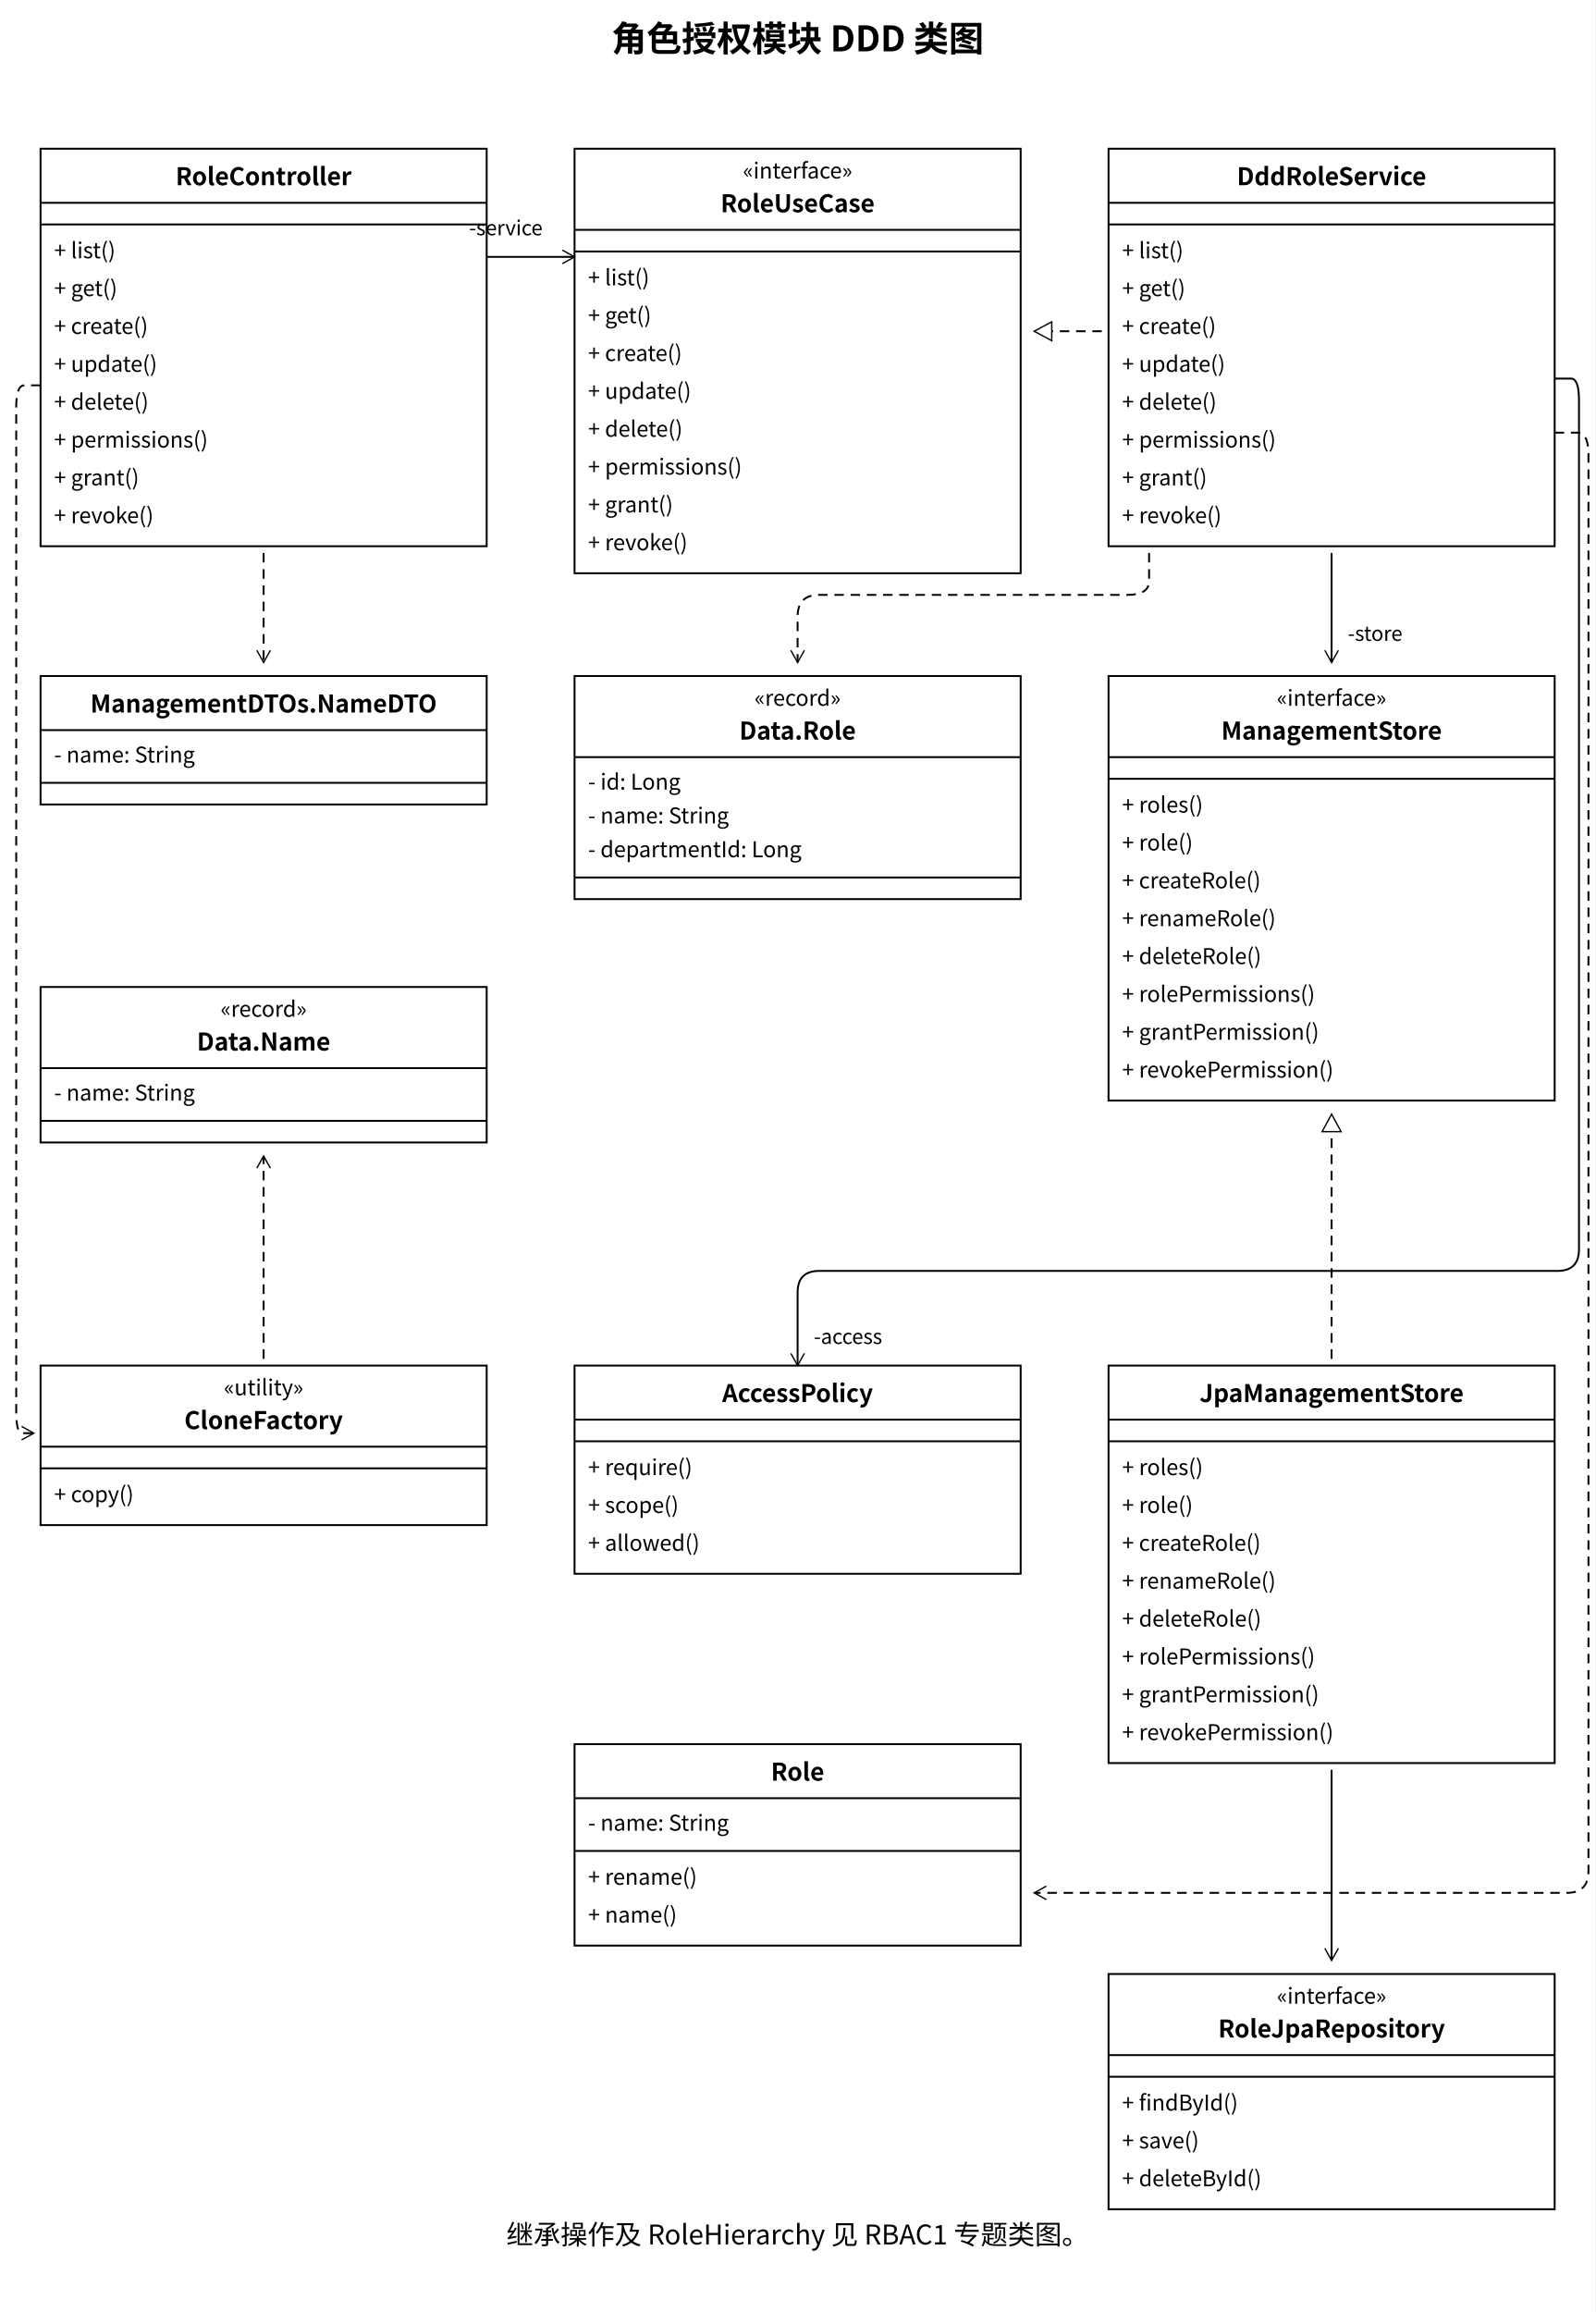
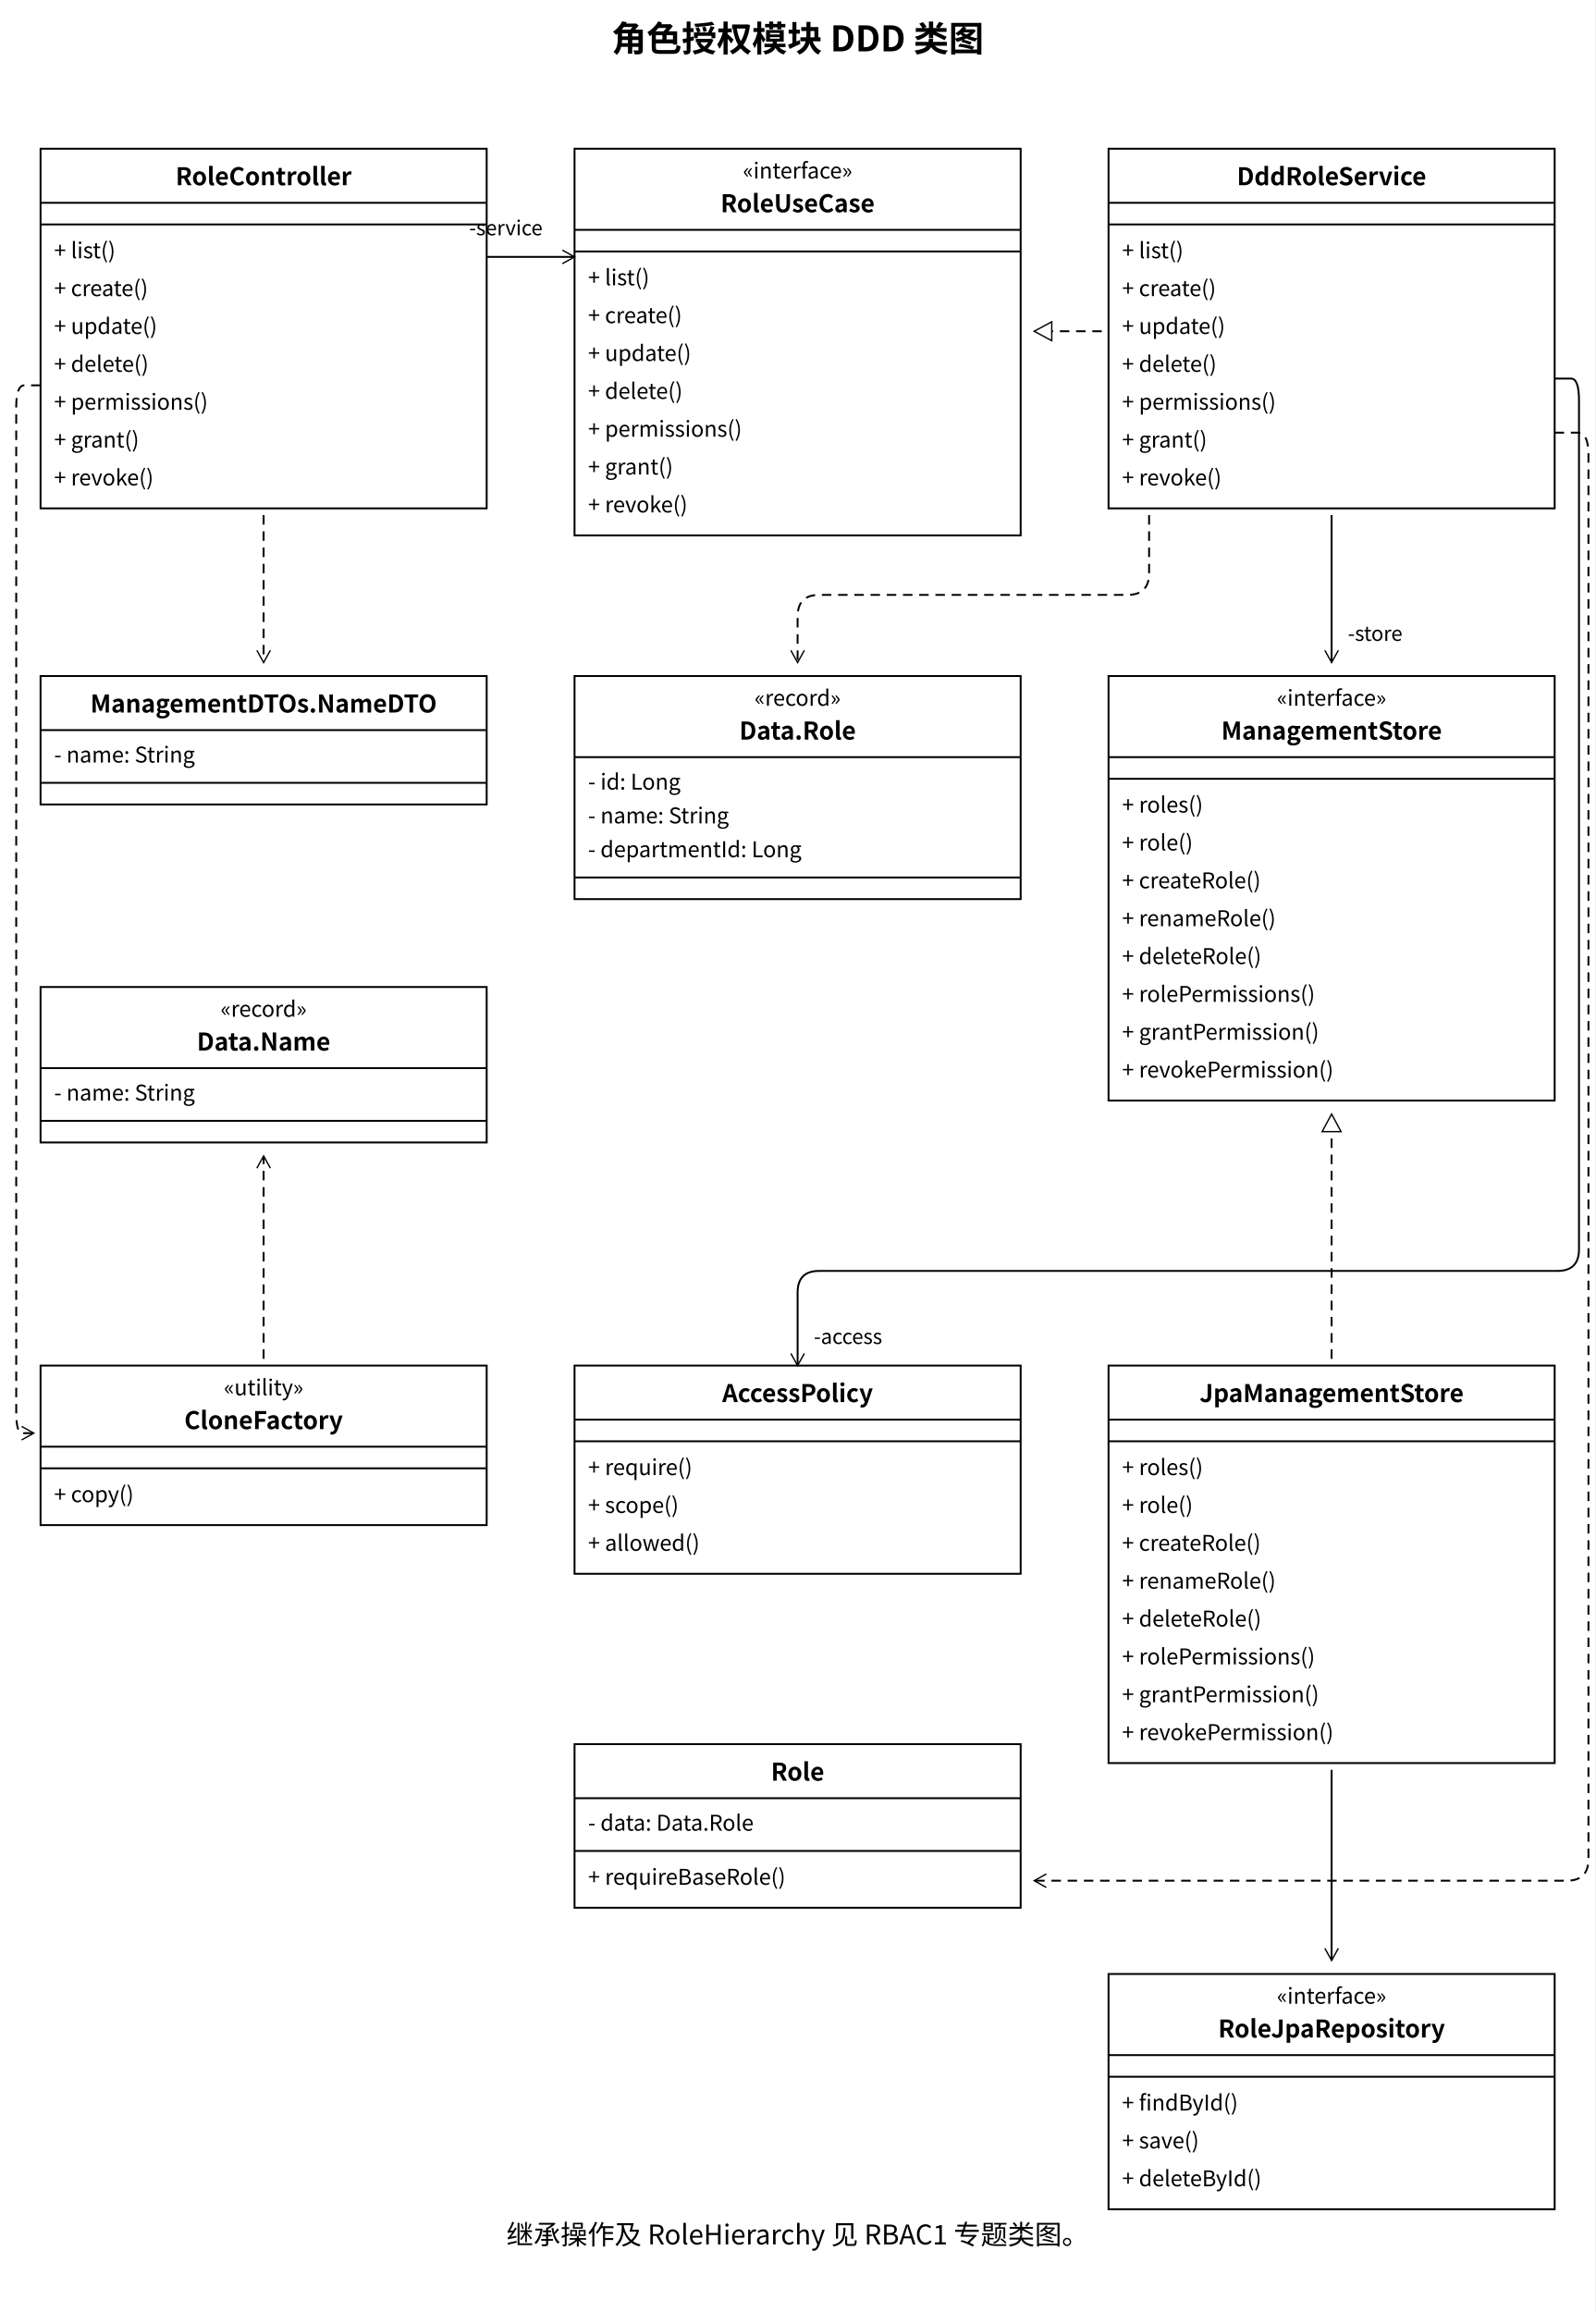
<svg xmlns="http://www.w3.org/2000/svg" width="1180" height="1710" viewBox="0 0 1180 1710">
  <style>text{font-family:'PingFang SC','Microsoft YaHei','Noto Sans CJK SC',system-ui,sans-serif;fill:black}</style>
  <defs>
    <marker id="open" markerWidth="12" markerHeight="12" refX="10" refY="6" orient="auto" markerUnits="userSpaceOnUse">
      <path d="M1,1 L10,6 L1,11" fill="none" stroke="black" />
    </marker>
    <marker id="filled" markerWidth="12" markerHeight="12" refX="10" refY="6" orient="auto" markerUnits="userSpaceOnUse">
      <path d="M1,1 L10,6 L1,11 Z" fill="black" />
    </marker>
    <marker id="triangle" markerWidth="16" markerHeight="16" refX="14" refY="8" orient="auto" markerUnits="userSpaceOnUse">
      <path d="M1,1 L14,8 L1,15 Z" fill="white" stroke="black" />
    </marker>
  </defs>
  <rect width="100%" height="100%" fill="white" />
  <text x="590.0" y="38" font-size="26" text-anchor="middle" font-weight="600">角色授权模块 DDD 类图</text>
-   <rect x="30" y="110" width="330" height="294" rx="0" fill="white" stroke="black" stroke-width="1.4" />
+   <rect x="30" y="110" width="330" height="266" rx="0" fill="white" stroke="black" stroke-width="1.4" />
  <text x="195.0" y="137" font-size="18" text-anchor="middle" font-weight="600">RoleController</text>
  <path d="M 30,150 L 360,150" fill="none" stroke="black" stroke-width="1.4" />
  <path d="M 30,166 L 360,166" fill="none" stroke="black" stroke-width="1.4" />
  <text x="40" y="191" font-size="16" text-anchor="start" font-weight="400">+ list()</text>
-   <text x="40" y="219" font-size="16" text-anchor="start" font-weight="400">+ get()</text>
-   <text x="40" y="247" font-size="16" text-anchor="start" font-weight="400">+ create()</text>
-   <text x="40" y="275" font-size="16" text-anchor="start" font-weight="400">+ update()</text>
-   <text x="40" y="303" font-size="16" text-anchor="start" font-weight="400">+ delete()</text>
-   <text x="40" y="331" font-size="16" text-anchor="start" font-weight="400">+ permissions()</text>
-   <text x="40" y="359" font-size="16" text-anchor="start" font-weight="400">+ grant()</text>
-   <text x="40" y="387" font-size="16" text-anchor="start" font-weight="400">+ revoke()</text>
-   <rect x="425" y="110" width="330" height="314" rx="0" fill="white" stroke="black" stroke-width="1.4" />
+   <text x="40" y="219" font-size="16" text-anchor="start" font-weight="400">+ create()</text>
+   <text x="40" y="247" font-size="16" text-anchor="start" font-weight="400">+ update()</text>
+   <text x="40" y="275" font-size="16" text-anchor="start" font-weight="400">+ delete()</text>
+   <text x="40" y="303" font-size="16" text-anchor="start" font-weight="400">+ permissions()</text>
+   <text x="40" y="331" font-size="16" text-anchor="start" font-weight="400">+ grant()</text>
+   <text x="40" y="359" font-size="16" text-anchor="start" font-weight="400">+ revoke()</text>
+   <rect x="425" y="110" width="330" height="286" rx="0" fill="white" stroke="black" stroke-width="1.4" />
  <text x="590.0" y="132" font-size="16" text-anchor="middle" font-weight="400">«interface»</text>
  <text x="590.0" y="157" font-size="18" text-anchor="middle" font-weight="600">RoleUseCase</text>
  <path d="M 425,170 L 755,170" fill="none" stroke="black" stroke-width="1.4" />
  <path d="M 425,186 L 755,186" fill="none" stroke="black" stroke-width="1.4" />
  <text x="435" y="211" font-size="16" text-anchor="start" font-weight="400">+ list()</text>
-   <text x="435" y="239" font-size="16" text-anchor="start" font-weight="400">+ get()</text>
-   <text x="435" y="267" font-size="16" text-anchor="start" font-weight="400">+ create()</text>
-   <text x="435" y="295" font-size="16" text-anchor="start" font-weight="400">+ update()</text>
-   <text x="435" y="323" font-size="16" text-anchor="start" font-weight="400">+ delete()</text>
-   <text x="435" y="351" font-size="16" text-anchor="start" font-weight="400">+ permissions()</text>
-   <text x="435" y="379" font-size="16" text-anchor="start" font-weight="400">+ grant()</text>
-   <text x="435" y="407" font-size="16" text-anchor="start" font-weight="400">+ revoke()</text>
-   <rect x="820" y="110" width="330" height="294" rx="0" fill="white" stroke="black" stroke-width="1.4" />
+   <text x="435" y="239" font-size="16" text-anchor="start" font-weight="400">+ create()</text>
+   <text x="435" y="267" font-size="16" text-anchor="start" font-weight="400">+ update()</text>
+   <text x="435" y="295" font-size="16" text-anchor="start" font-weight="400">+ delete()</text>
+   <text x="435" y="323" font-size="16" text-anchor="start" font-weight="400">+ permissions()</text>
+   <text x="435" y="351" font-size="16" text-anchor="start" font-weight="400">+ grant()</text>
+   <text x="435" y="379" font-size="16" text-anchor="start" font-weight="400">+ revoke()</text>
+   <rect x="820" y="110" width="330" height="266" rx="0" fill="white" stroke="black" stroke-width="1.4" />
  <text x="985.0" y="137" font-size="18" text-anchor="middle" font-weight="600">DddRoleService</text>
  <path d="M 820,150 L 1150,150" fill="none" stroke="black" stroke-width="1.4" />
  <path d="M 820,166 L 1150,166" fill="none" stroke="black" stroke-width="1.4" />
  <text x="830" y="191" font-size="16" text-anchor="start" font-weight="400">+ list()</text>
-   <text x="830" y="219" font-size="16" text-anchor="start" font-weight="400">+ get()</text>
-   <text x="830" y="247" font-size="16" text-anchor="start" font-weight="400">+ create()</text>
-   <text x="830" y="275" font-size="16" text-anchor="start" font-weight="400">+ update()</text>
-   <text x="830" y="303" font-size="16" text-anchor="start" font-weight="400">+ delete()</text>
-   <text x="830" y="331" font-size="16" text-anchor="start" font-weight="400">+ permissions()</text>
-   <text x="830" y="359" font-size="16" text-anchor="start" font-weight="400">+ grant()</text>
-   <text x="830" y="387" font-size="16" text-anchor="start" font-weight="400">+ revoke()</text>
+   <text x="830" y="219" font-size="16" text-anchor="start" font-weight="400">+ create()</text>
+   <text x="830" y="247" font-size="16" text-anchor="start" font-weight="400">+ update()</text>
+   <text x="830" y="275" font-size="16" text-anchor="start" font-weight="400">+ delete()</text>
+   <text x="830" y="303" font-size="16" text-anchor="start" font-weight="400">+ permissions()</text>
+   <text x="830" y="331" font-size="16" text-anchor="start" font-weight="400">+ grant()</text>
+   <text x="830" y="359" font-size="16" text-anchor="start" font-weight="400">+ revoke()</text>
  <path d="M 360,190 L 425,190" fill="none" stroke="black" stroke-width="1.4" marker-end="url(#open)" />
  <text x="347" y="174" font-size="15" text-anchor="start" font-weight="400">-service</text>
  <path d="M 815,245 L 765,245" fill="none" stroke="black" stroke-width="1.4" stroke-dasharray="7 5" marker-end="url(#triangle)" />
  <rect x="30" y="500" width="330" height="95" rx="0" fill="white" stroke="black" stroke-width="1.4" />
  <text x="195.0" y="527" font-size="18" text-anchor="middle" font-weight="600">ManagementDTOs.NameDTO</text>
  <path d="M 30,540 L 360,540" fill="none" stroke="black" stroke-width="1.4" />
  <text x="40" y="564" font-size="16" text-anchor="start" font-weight="400">- name: String</text>
  <path d="M 30,579 L 360,579" fill="none" stroke="black" stroke-width="1.4" />
  <rect x="425" y="500" width="330" height="165" rx="0" fill="white" stroke="black" stroke-width="1.4" />
  <text x="590.0" y="522" font-size="16" text-anchor="middle" font-weight="400">«record»</text>
  <text x="590.0" y="547" font-size="18" text-anchor="middle" font-weight="600">Data.Role</text>
  <path d="M 425,560 L 755,560" fill="none" stroke="black" stroke-width="1.4" />
  <text x="435" y="584" font-size="16" text-anchor="start" font-weight="400">- id: Long</text>
  <text x="435" y="609" font-size="16" text-anchor="start" font-weight="400">- name: String</text>
  <text x="435" y="634" font-size="16" text-anchor="start" font-weight="400">- departmentId: Long</text>
  <path d="M 425,649 L 755,649" fill="none" stroke="black" stroke-width="1.4" />
  <rect x="820" y="500" width="330" height="314" rx="0" fill="white" stroke="black" stroke-width="1.4" />
  <text x="985.0" y="522" font-size="16" text-anchor="middle" font-weight="400">«interface»</text>
  <text x="985.0" y="547" font-size="18" text-anchor="middle" font-weight="600">ManagementStore</text>
  <path d="M 820,560 L 1150,560" fill="none" stroke="black" stroke-width="1.4" />
  <path d="M 820,576 L 1150,576" fill="none" stroke="black" stroke-width="1.4" />
  <text x="830" y="601" font-size="16" text-anchor="start" font-weight="400">+ roles()</text>
  <text x="830" y="629" font-size="16" text-anchor="start" font-weight="400">+ role()</text>
  <text x="830" y="657" font-size="16" text-anchor="start" font-weight="400">+ createRole()</text>
  <text x="830" y="685" font-size="16" text-anchor="start" font-weight="400">+ renameRole()</text>
  <text x="830" y="713" font-size="16" text-anchor="start" font-weight="400">+ deleteRole()</text>
  <text x="830" y="741" font-size="16" text-anchor="start" font-weight="400">+ rolePermissions()</text>
  <text x="830" y="769" font-size="16" text-anchor="start" font-weight="400">+ grantPermission()</text>
  <text x="830" y="797" font-size="16" text-anchor="start" font-weight="400">+ revokePermission()</text>
-   <path d="M 850,409 L 850.0,429.667 Q 850,440 834.0,440.0 L 606.0,440.0 Q 590,440 590.0,456.0 L 590,490" fill="none" stroke="black" stroke-width="1.4" stroke-dasharray="7 5" marker-end="url(#open)" />
-   <path d="M 985,409 L 985,490" fill="none" stroke="black" stroke-width="1.4" marker-end="url(#open)" />
+   <path d="M 850,381 L 850.0,424.0 Q 850,440 834.0,440.0 L 606.0,440.0 Q 590,440 590.0,456.0 L 590,490" fill="none" stroke="black" stroke-width="1.4" stroke-dasharray="7 5" marker-end="url(#open)" />
+   <path d="M 985,381 L 985,490" fill="none" stroke="black" stroke-width="1.4" marker-end="url(#open)" />
  <text x="997" y="474" font-size="15" text-anchor="start" font-weight="400">-store</text>
  <rect x="30" y="730" width="330" height="115" rx="0" fill="white" stroke="black" stroke-width="1.4" />
  <text x="195.0" y="752" font-size="16" text-anchor="middle" font-weight="400">«record»</text>
  <text x="195.0" y="777" font-size="18" text-anchor="middle" font-weight="600">Data.Name</text>
  <path d="M 30,790 L 360,790" fill="none" stroke="black" stroke-width="1.4" />
  <text x="40" y="814" font-size="16" text-anchor="start" font-weight="400">- name: String</text>
  <path d="M 30,829 L 360,829" fill="none" stroke="black" stroke-width="1.4" />
  <rect x="30" y="1010" width="330" height="118" rx="0" fill="white" stroke="black" stroke-width="1.4" />
  <text x="195.0" y="1032" font-size="16" text-anchor="middle" font-weight="400">«utility»</text>
  <text x="195.0" y="1057" font-size="18" text-anchor="middle" font-weight="600">CloneFactory</text>
  <path d="M 30,1070 L 360,1070" fill="none" stroke="black" stroke-width="1.4" />
  <path d="M 30,1086 L 360,1086" fill="none" stroke="black" stroke-width="1.4" />
  <text x="40" y="1111" font-size="16" text-anchor="start" font-weight="400">+ copy()</text>
+   <path d="M 30,285 L 18.0,285.0 Q 12,285 12.0,301.0 L 12.0,1044.0 Q 12,1060 16.333,1060.0 L 25,1060" fill="none" stroke="black" stroke-width="1.4" stroke-dasharray="7 5" marker-end="url(#open)" />
+   <path d="M 195,1005 L 195,855" fill="none" stroke="black" stroke-width="1.4" stroke-dasharray="7 5" marker-end="url(#open)" />
  <rect x="425" y="1010" width="330" height="154" rx="0" fill="white" stroke="black" stroke-width="1.4" />
  <text x="590.0" y="1037" font-size="18" text-anchor="middle" font-weight="600">AccessPolicy</text>
  <path d="M 425,1050 L 755,1050" fill="none" stroke="black" stroke-width="1.4" />
  <path d="M 425,1066 L 755,1066" fill="none" stroke="black" stroke-width="1.4" />
  <text x="435" y="1091" font-size="16" text-anchor="start" font-weight="400">+ require()</text>
  <text x="435" y="1119" font-size="16" text-anchor="start" font-weight="400">+ scope()</text>
  <text x="435" y="1147" font-size="16" text-anchor="start" font-weight="400">+ allowed()</text>
  <rect x="820" y="1010" width="330" height="294" rx="0" fill="white" stroke="black" stroke-width="1.4" />
  <text x="985.0" y="1037" font-size="18" text-anchor="middle" font-weight="600">JpaManagementStore</text>
  <path d="M 820,1050 L 1150,1050" fill="none" stroke="black" stroke-width="1.4" />
  <path d="M 820,1066 L 1150,1066" fill="none" stroke="black" stroke-width="1.4" />
  <text x="830" y="1091" font-size="16" text-anchor="start" font-weight="400">+ roles()</text>
  <text x="830" y="1119" font-size="16" text-anchor="start" font-weight="400">+ role()</text>
  <text x="830" y="1147" font-size="16" text-anchor="start" font-weight="400">+ createRole()</text>
  <text x="830" y="1175" font-size="16" text-anchor="start" font-weight="400">+ renameRole()</text>
  <text x="830" y="1203" font-size="16" text-anchor="start" font-weight="400">+ deleteRole()</text>
  <text x="830" y="1231" font-size="16" text-anchor="start" font-weight="400">+ rolePermissions()</text>
  <text x="830" y="1259" font-size="16" text-anchor="start" font-weight="400">+ grantPermission()</text>
  <text x="830" y="1287" font-size="16" text-anchor="start" font-weight="400">+ revokePermission()</text>
  <path d="M 985,1005 L 985,824" fill="none" stroke="black" stroke-width="1.4" stroke-dasharray="7 5" marker-end="url(#triangle)" />
-   <path d="M 30,285 L 18.0,285.0 Q 12,285 12.0,301.0 L 12.0,1044.0 Q 12,1060 16.333,1060.0 L 25,1060" fill="none" stroke="black" stroke-width="1.4" stroke-dasharray="7 5" marker-end="url(#open)" />
-   <path d="M 195,409 L 195,490" fill="none" stroke="black" stroke-width="1.4" stroke-dasharray="7 5" marker-end="url(#open)" />
-   <path d="M 195,1005 L 195,855" fill="none" stroke="black" stroke-width="1.4" stroke-dasharray="7 5" marker-end="url(#open)" />
+   <path d="M 195,381 L 195,490" fill="none" stroke="black" stroke-width="1.4" stroke-dasharray="7 5" marker-end="url(#open)" />
  <path d="M 1150,280 L 1162.0,280.0 Q 1168,280 1168.0,296.0 L 1168.0,924.0 Q 1168,940 1152.0,940.0 L 606.0,940.0 Q 590,940 590.0,956.0 L 590,1010" fill="none" stroke="black" stroke-width="1.4" marker-end="url(#open)" />
  <text x="602" y="994" font-size="15" text-anchor="start" font-weight="400">-access</text>
-   <rect x="425" y="1290" width="330" height="149" rx="0" fill="white" stroke="black" stroke-width="1.4" />
+   <rect x="425" y="1290" width="330" height="121" rx="0" fill="white" stroke="black" stroke-width="1.4" />
  <text x="590.0" y="1317" font-size="18" text-anchor="middle" font-weight="600">Role</text>
  <path d="M 425,1330 L 755,1330" fill="none" stroke="black" stroke-width="1.4" />
-   <text x="435" y="1354" font-size="16" text-anchor="start" font-weight="400">- name: String</text>
+   <text x="435" y="1354" font-size="16" text-anchor="start" font-weight="400">- data: Data.Role</text>
  <path d="M 425,1369 L 755,1369" fill="none" stroke="black" stroke-width="1.4" />
-   <text x="435" y="1394" font-size="16" text-anchor="start" font-weight="400">+ rename()</text>
-   <text x="435" y="1422" font-size="16" text-anchor="start" font-weight="400">+ name()</text>
-   <path d="M 1150,320 L 1166.667,320.0 Q 1175,320 1175.0,336.0 L 1175.0,1384.0 Q 1175,1400 1159.0,1400.0 L 765,1400" fill="none" stroke="black" stroke-width="1.4" stroke-dasharray="7 5" marker-end="url(#open)" />
+   <text x="435" y="1394" font-size="16" text-anchor="start" font-weight="400">+ requireBaseRole()</text>
+   <path d="M 1150,320 L 1166.667,320.0 Q 1175,320 1175.0,336.0 L 1175.0,1375.0 Q 1175,1391 1159.0,1391.0 L 765,1391" fill="none" stroke="black" stroke-width="1.4" stroke-dasharray="7 5" marker-end="url(#open)" />
  <rect x="820" y="1460" width="330" height="174" rx="0" fill="white" stroke="black" stroke-width="1.4" />
  <text x="985.0" y="1482" font-size="16" text-anchor="middle" font-weight="400">«interface»</text>
  <text x="985.0" y="1507" font-size="18" text-anchor="middle" font-weight="600">RoleJpaRepository</text>
  <path d="M 820,1520 L 1150,1520" fill="none" stroke="black" stroke-width="1.4" />
  <path d="M 820,1536 L 1150,1536" fill="none" stroke="black" stroke-width="1.4" />
  <text x="830" y="1561" font-size="16" text-anchor="start" font-weight="400">+ findById()</text>
  <text x="830" y="1589" font-size="16" text-anchor="start" font-weight="400">+ save()</text>
  <text x="830" y="1617" font-size="16" text-anchor="start" font-weight="400">+ deleteById()</text>
  <path d="M 985,1309 L 985,1450" fill="none" stroke="black" stroke-width="1.4" marker-end="url(#open)" />
  <text x="590" y="1660" font-size="20" text-anchor="middle" font-weight="400">继承操作及 RoleHierarchy 见 RBAC1 专题类图。</text>
</svg>
